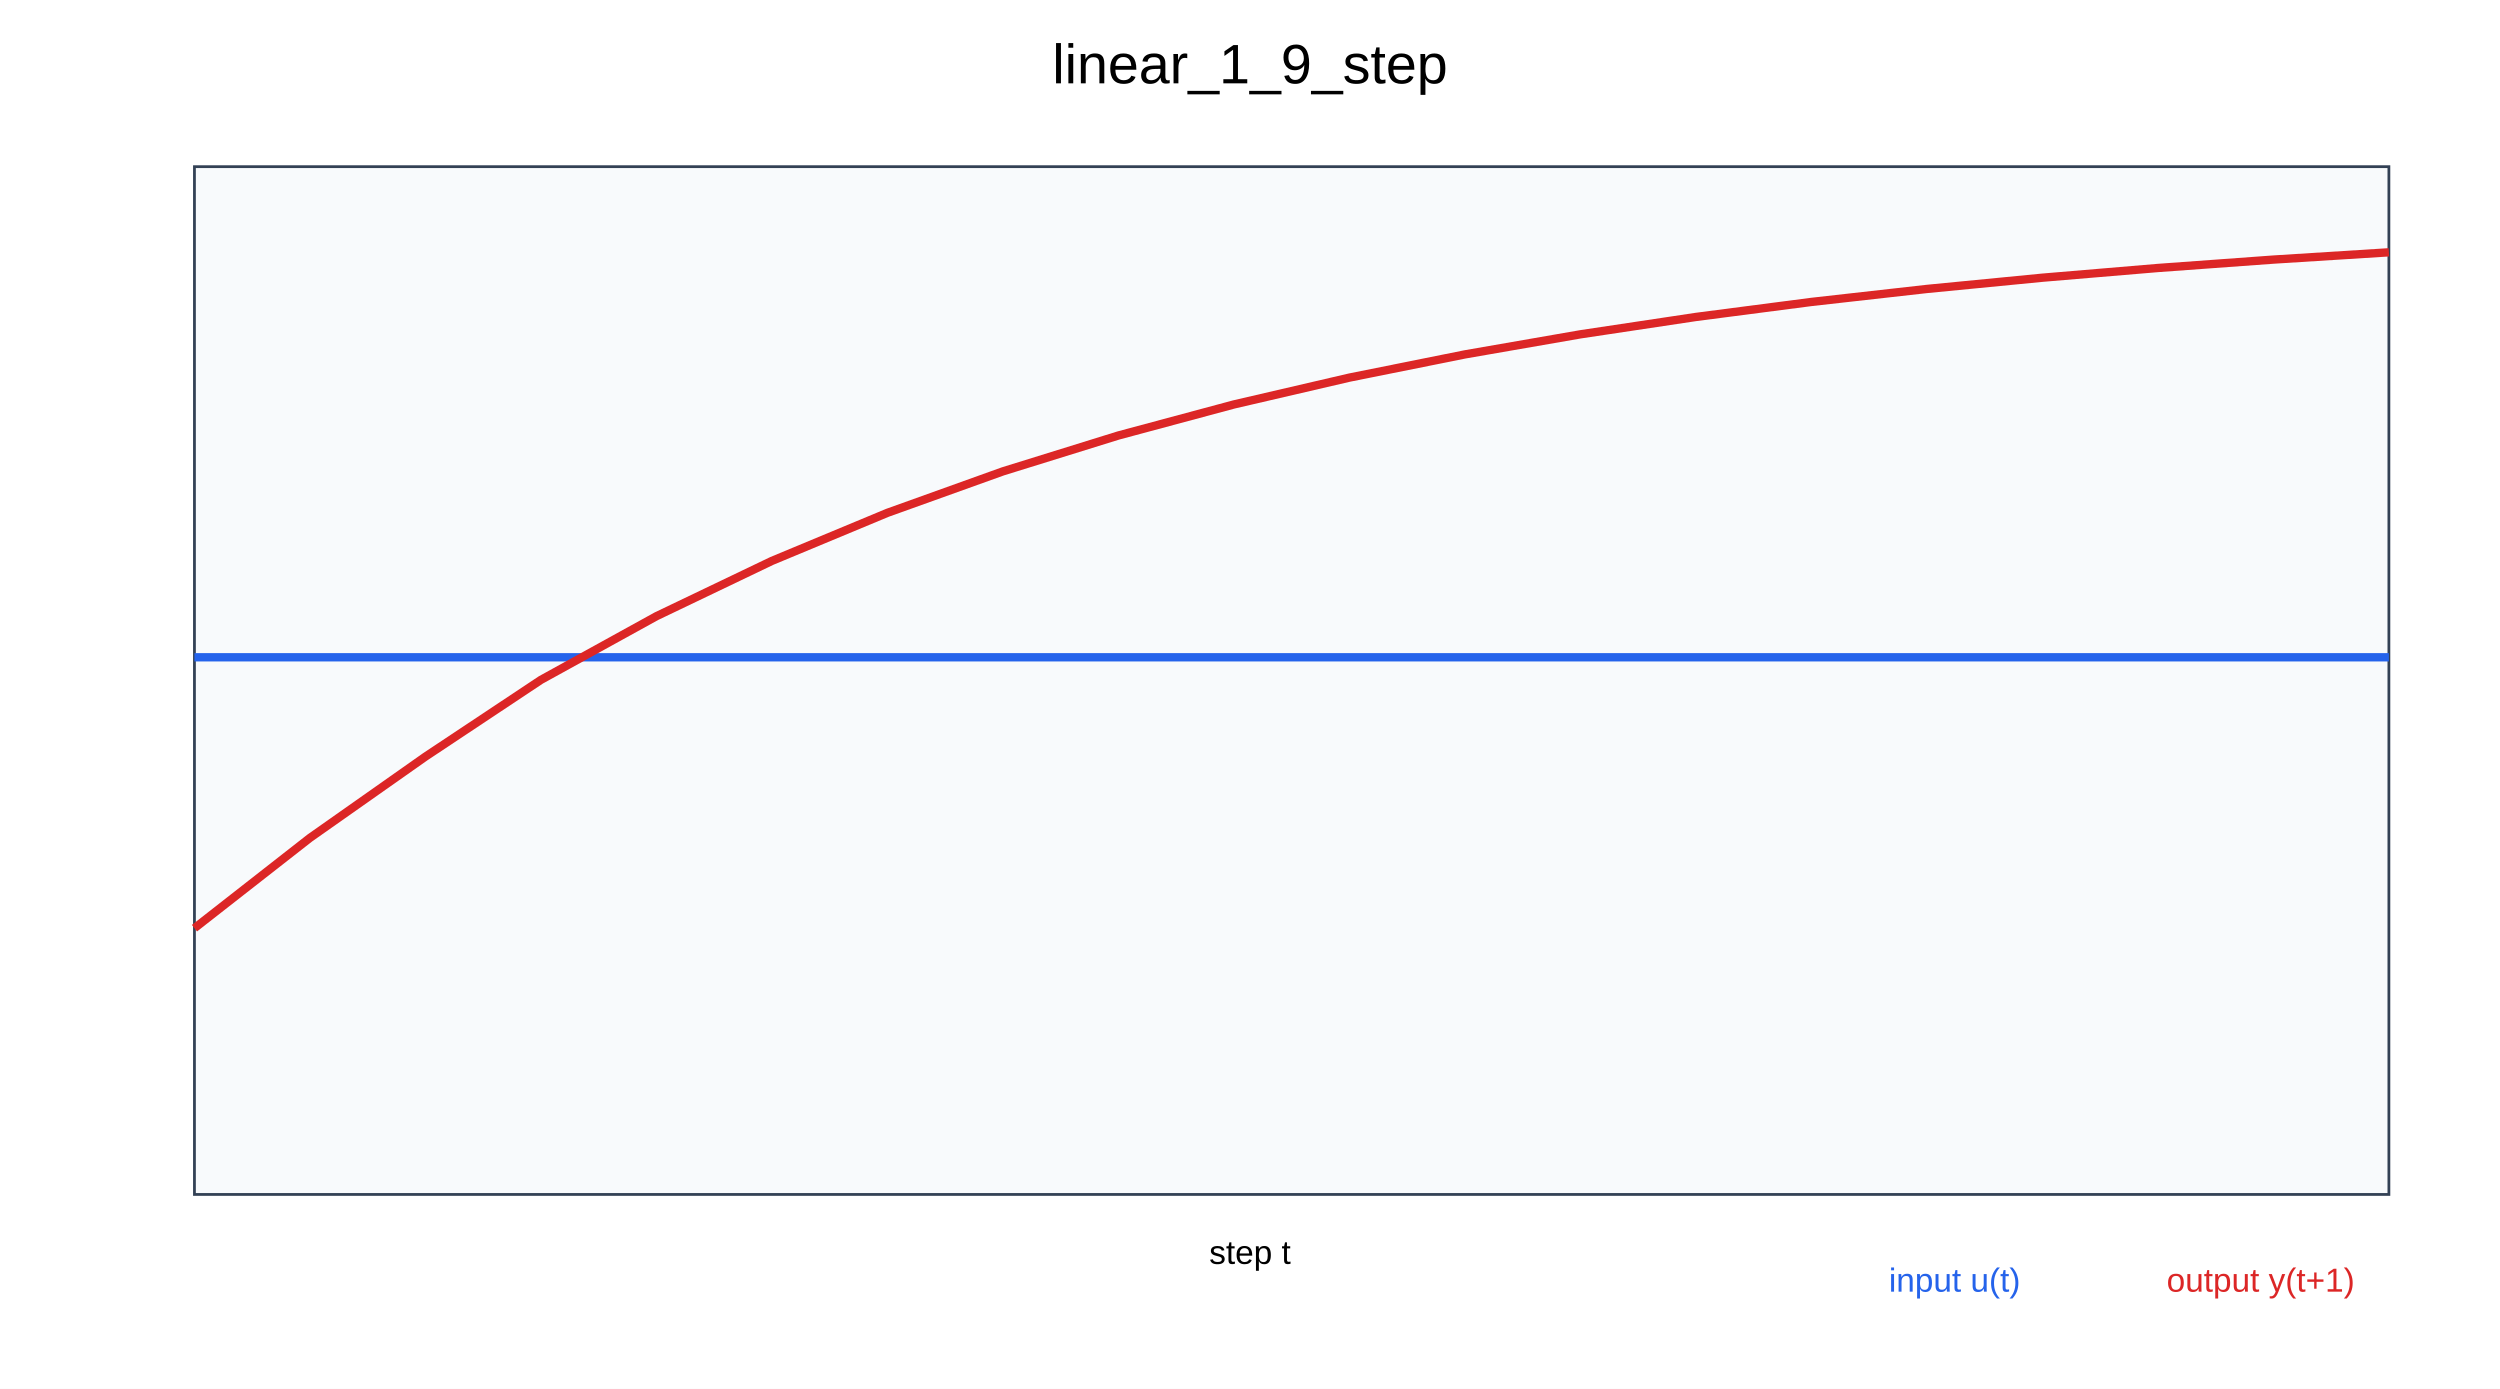
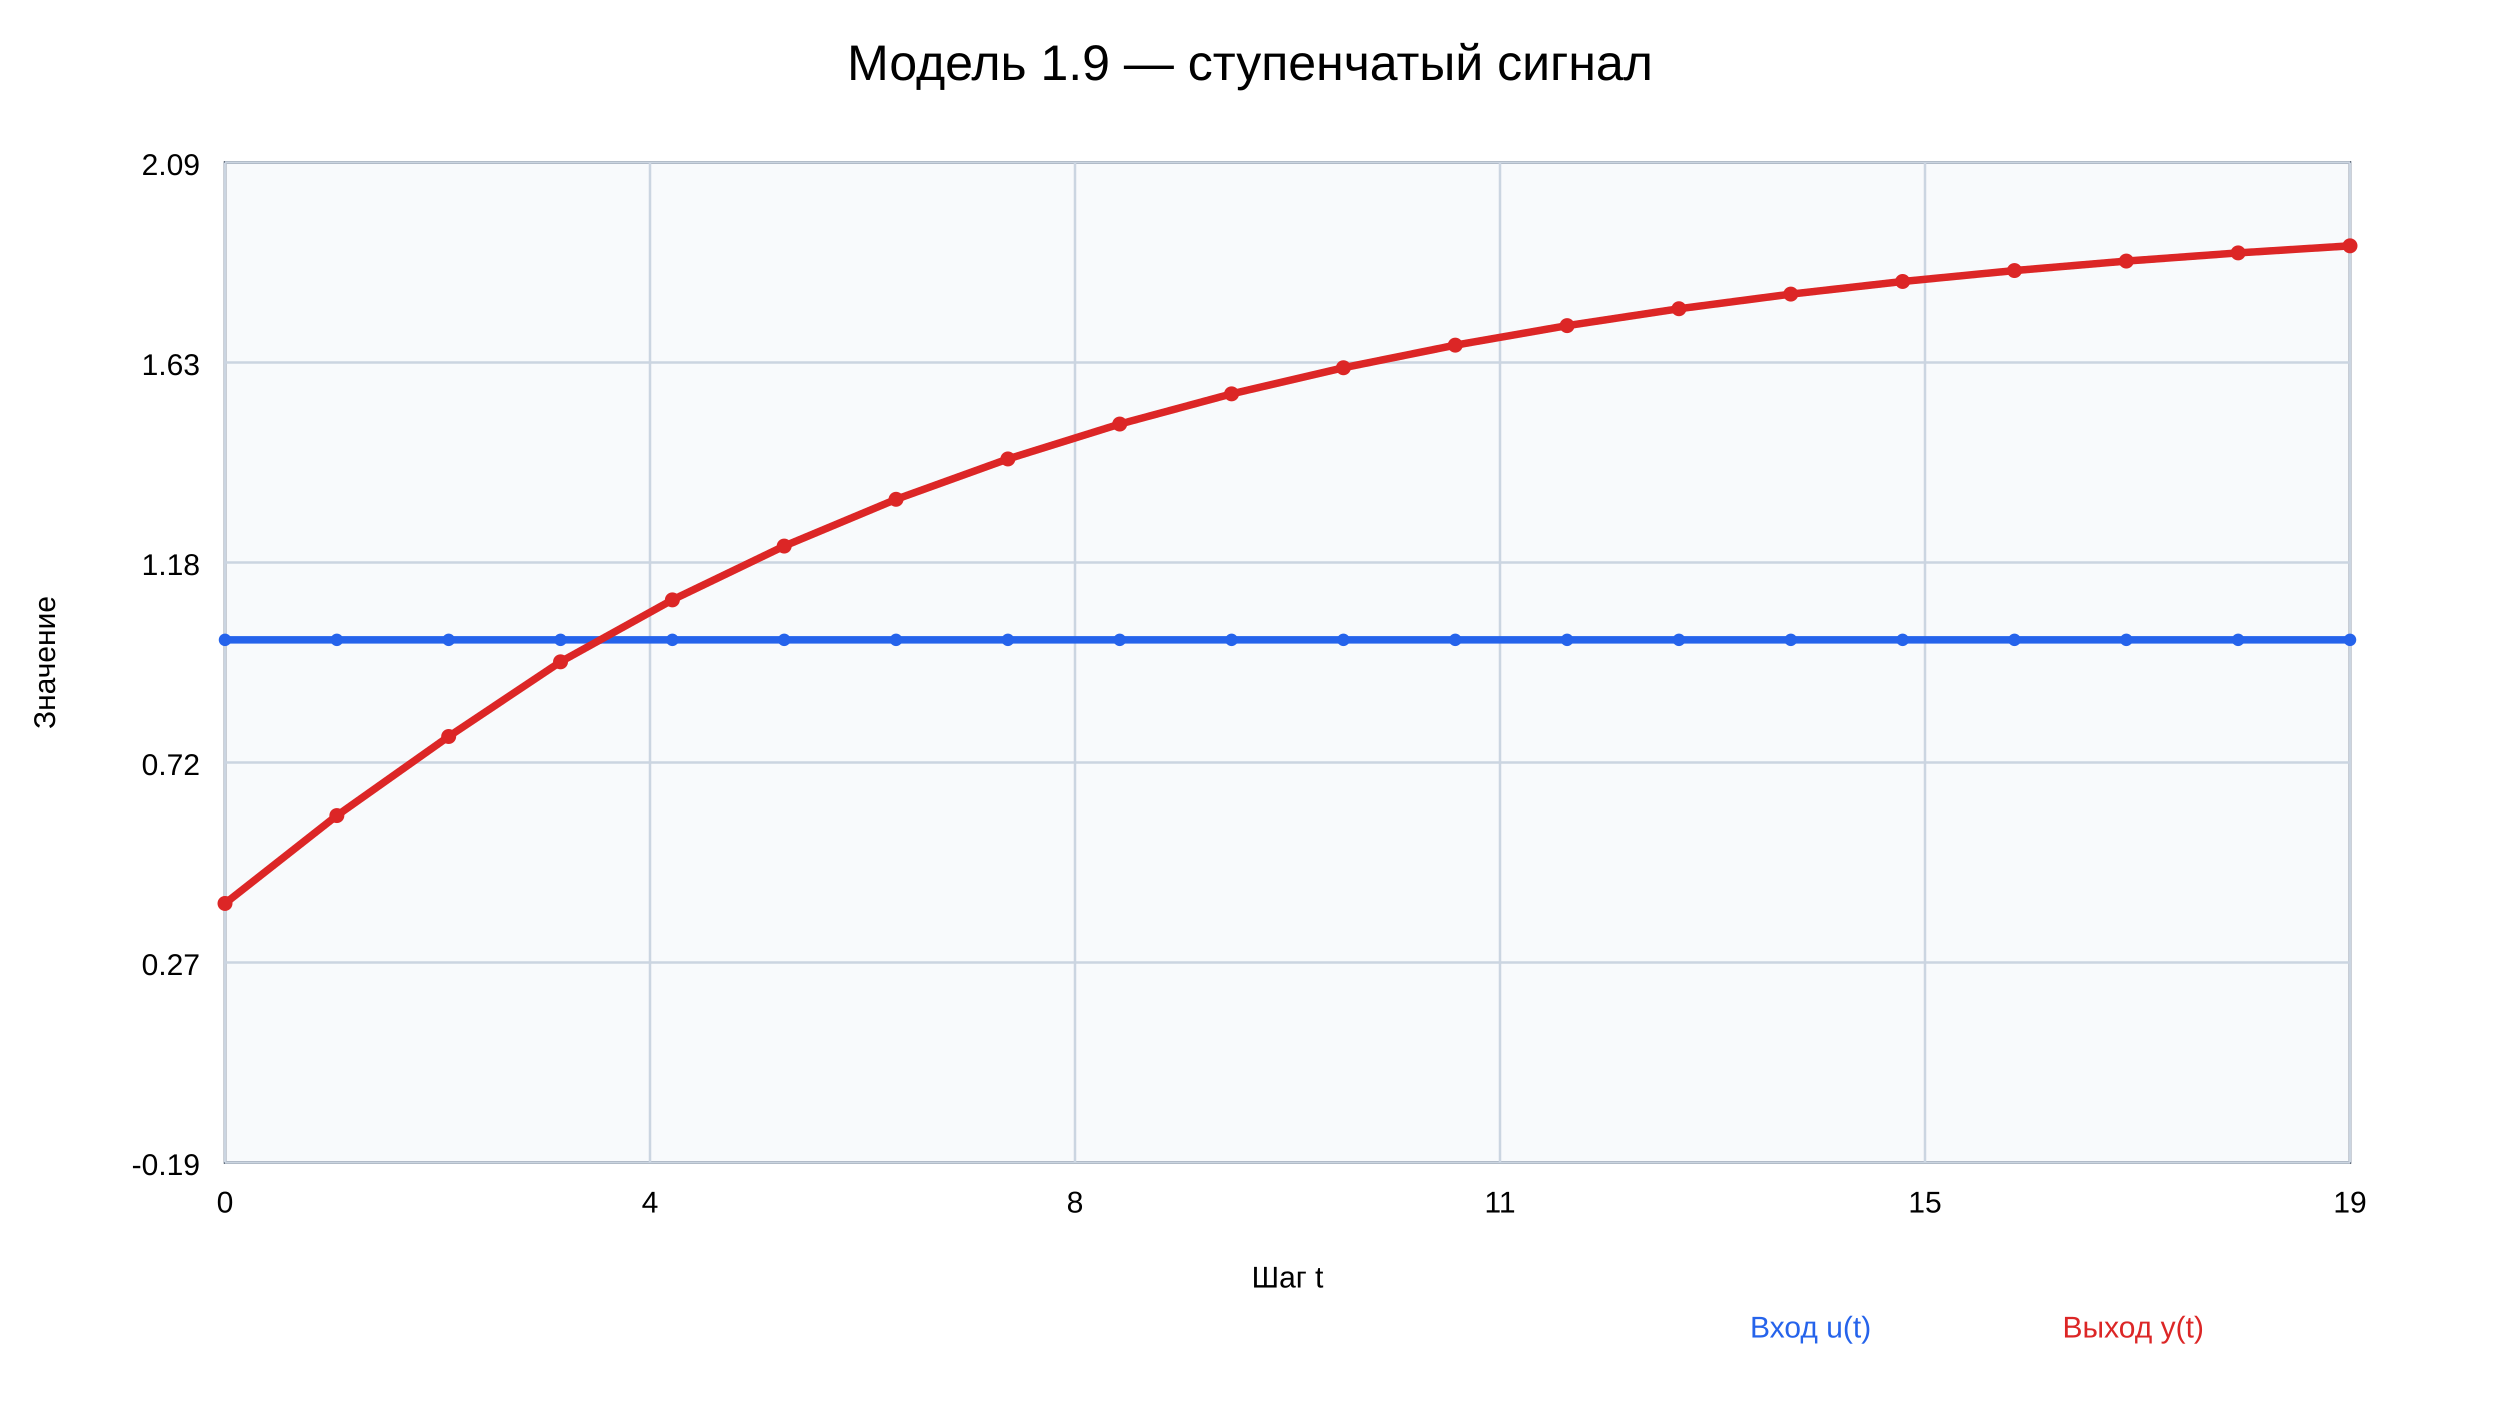
- <svg xmlns="http://www.w3.org/2000/svg" width="900" height="500">
-   <rect x="0" y="0" width="900" height="500" fill="white" />
-   <text x="450" y="30" text-anchor="middle" font-family="Arial" font-size="20">linear_1_9_step</text>
-   <rect x="70" y="60" width="790" height="370" fill="#f8fafc" stroke="#334155" />
-   <polyline fill="none" stroke="#2563eb" stroke-width="3" points="70,236.622 111.579,236.622 153.158,236.622 194.737,236.622 236.316,236.622 277.895,236.622 319.474,236.622 361.053,236.622 402.632,236.622 444.211,236.622 485.789,236.622 527.368,236.622 568.947,236.622 610.526,236.622 652.105,236.622 693.684,236.622 735.263,236.622 776.842,236.622 818.421,236.622 860,236.622 " />
-   <polyline fill="none" stroke="#dc2626" stroke-width="3" points="70,334.149 111.579,301.64 153.158,272.382 194.737,244.749 236.316,221.83 277.895,201.918 319.474,184.615 361.053,169.69 402.632,156.775 444.211,145.602 485.789,135.94 527.368,127.583 568.947,120.355 610.526,114.104 652.105,108.697 693.684,104.02 735.263,99.975 776.842,96.476 818.421,93.451 860,90.833 " />
-   <text x="680" y="465" fill="#2563eb" font-family="Arial">input u(t)</text>
-   <text x="780" y="465" fill="#dc2626" font-family="Arial">output y(t+1)</text>
-   <text x="450" y="455" text-anchor="middle" font-family="Arial">step t</text>
+ <svg xmlns="http://www.w3.org/2000/svg" width="1000" height="570">
+   <rect width="1000" height="570" fill="white" />
+   <text x="500" y="32" text-anchor="middle" font-family="Arial" font-size="20">Модель 1.9 — ступенчатый сигнал</text>
+   <rect x="90" y="65" width="850" height="400" fill="#f8fafc" stroke="#334155" />
+   <line x1="90" y1="65.00" x2="940" y2="65.00" stroke="#cbd5e1" stroke-width="1" />
+   <text x="80" y="70.00" text-anchor="end" font-family="Arial" font-size="12">2.09</text>
+   <line x1="90" y1="145.00" x2="940" y2="145.00" stroke="#cbd5e1" stroke-width="1" />
+   <text x="80" y="150.00" text-anchor="end" font-family="Arial" font-size="12">1.63</text>
+   <line x1="90" y1="225.00" x2="940" y2="225.00" stroke="#cbd5e1" stroke-width="1" />
+   <text x="80" y="230.00" text-anchor="end" font-family="Arial" font-size="12">1.18</text>
+   <line x1="90" y1="305.00" x2="940" y2="305.00" stroke="#cbd5e1" stroke-width="1" />
+   <text x="80" y="310.00" text-anchor="end" font-family="Arial" font-size="12">0.72</text>
+   <line x1="90" y1="385.00" x2="940" y2="385.00" stroke="#cbd5e1" stroke-width="1" />
+   <text x="80" y="390.00" text-anchor="end" font-family="Arial" font-size="12">0.27</text>
+   <line x1="90" y1="465.00" x2="940" y2="465.00" stroke="#cbd5e1" stroke-width="1" />
+   <text x="80" y="470.00" text-anchor="end" font-family="Arial" font-size="12">-0.19</text>
+   <line x1="90.00" y1="65" x2="90.00" y2="465" stroke="#cbd5e1" stroke-width="1" />
+   <text x="90.00" y="485" text-anchor="middle" font-family="Arial" font-size="12">0</text>
+   <line x1="260.00" y1="65" x2="260.00" y2="465" stroke="#cbd5e1" stroke-width="1" />
+   <text x="260.00" y="485" text-anchor="middle" font-family="Arial" font-size="12">4</text>
+   <line x1="430.00" y1="65" x2="430.00" y2="465" stroke="#cbd5e1" stroke-width="1" />
+   <text x="430.00" y="485" text-anchor="middle" font-family="Arial" font-size="12">8</text>
+   <line x1="600.00" y1="65" x2="600.00" y2="465" stroke="#cbd5e1" stroke-width="1" />
+   <text x="600.00" y="485" text-anchor="middle" font-family="Arial" font-size="12">11</text>
+   <line x1="770.00" y1="65" x2="770.00" y2="465" stroke="#cbd5e1" stroke-width="1" />
+   <text x="770.00" y="485" text-anchor="middle" font-family="Arial" font-size="12">15</text>
+   <line x1="940.00" y1="65" x2="940.00" y2="465" stroke="#cbd5e1" stroke-width="1" />
+   <text x="940.00" y="485" text-anchor="middle" font-family="Arial" font-size="12">19</text>
+   <polyline fill="none" stroke="#2563eb" stroke-width="3" points="90.00,255.94 134.74,255.94 179.47,255.94 224.21,255.94 268.95,255.94 313.68,255.94 358.42,255.94 403.16,255.94 447.89,255.94 492.63,255.94 537.37,255.94 582.11,255.94 626.84,255.94 671.58,255.94 716.32,255.94 761.05,255.94 805.79,255.94 850.53,255.94 895.26,255.94 940.00,255.94 " />
+   <polyline fill="none" stroke="#dc2626" stroke-width="3" points="90.00,361.38 134.74,326.23 179.47,294.60 224.21,264.73 268.95,239.95 313.68,218.43 358.42,199.72 403.16,183.58 447.89,169.62 492.63,157.54 537.37,147.10 582.11,138.06 626.84,130.25 671.58,123.49 716.32,117.64 761.05,112.59 805.79,108.22 850.53,104.43 895.26,101.16 940.00,98.33 " />
+   <circle cx="90.00" cy="255.94" r="2.5" fill="#2563eb" />
+   <circle cx="134.74" cy="255.94" r="2.5" fill="#2563eb" />
+   <circle cx="179.47" cy="255.94" r="2.5" fill="#2563eb" />
+   <circle cx="224.21" cy="255.94" r="2.5" fill="#2563eb" />
+   <circle cx="268.95" cy="255.94" r="2.5" fill="#2563eb" />
+   <circle cx="313.68" cy="255.94" r="2.5" fill="#2563eb" />
+   <circle cx="358.42" cy="255.94" r="2.5" fill="#2563eb" />
+   <circle cx="403.16" cy="255.94" r="2.5" fill="#2563eb" />
+   <circle cx="447.89" cy="255.94" r="2.5" fill="#2563eb" />
+   <circle cx="492.63" cy="255.94" r="2.5" fill="#2563eb" />
+   <circle cx="537.37" cy="255.94" r="2.5" fill="#2563eb" />
+   <circle cx="582.11" cy="255.94" r="2.5" fill="#2563eb" />
+   <circle cx="626.84" cy="255.94" r="2.5" fill="#2563eb" />
+   <circle cx="671.58" cy="255.94" r="2.5" fill="#2563eb" />
+   <circle cx="716.32" cy="255.94" r="2.5" fill="#2563eb" />
+   <circle cx="761.05" cy="255.94" r="2.5" fill="#2563eb" />
+   <circle cx="805.79" cy="255.94" r="2.5" fill="#2563eb" />
+   <circle cx="850.53" cy="255.94" r="2.5" fill="#2563eb" />
+   <circle cx="895.26" cy="255.94" r="2.5" fill="#2563eb" />
+   <circle cx="940.00" cy="255.94" r="2.5" fill="#2563eb" />
+   <circle cx="90.00" cy="361.38" r="3" fill="#dc2626" />
+   <circle cx="134.74" cy="326.23" r="3" fill="#dc2626" />
+   <circle cx="179.47" cy="294.60" r="3" fill="#dc2626" />
+   <circle cx="224.21" cy="264.73" r="3" fill="#dc2626" />
+   <circle cx="268.95" cy="239.95" r="3" fill="#dc2626" />
+   <circle cx="313.68" cy="218.43" r="3" fill="#dc2626" />
+   <circle cx="358.42" cy="199.72" r="3" fill="#dc2626" />
+   <circle cx="403.16" cy="183.58" r="3" fill="#dc2626" />
+   <circle cx="447.89" cy="169.62" r="3" fill="#dc2626" />
+   <circle cx="492.63" cy="157.54" r="3" fill="#dc2626" />
+   <circle cx="537.37" cy="147.10" r="3" fill="#dc2626" />
+   <circle cx="582.11" cy="138.06" r="3" fill="#dc2626" />
+   <circle cx="626.84" cy="130.25" r="3" fill="#dc2626" />
+   <circle cx="671.58" cy="123.49" r="3" fill="#dc2626" />
+   <circle cx="716.32" cy="117.64" r="3" fill="#dc2626" />
+   <circle cx="761.05" cy="112.59" r="3" fill="#dc2626" />
+   <circle cx="805.79" cy="108.22" r="3" fill="#dc2626" />
+   <circle cx="850.53" cy="104.43" r="3" fill="#dc2626" />
+   <circle cx="895.26" cy="101.16" r="3" fill="#dc2626" />
+   <circle cx="940.00" cy="98.33" r="3" fill="#dc2626" />
+   <text x="700" y="535" fill="#2563eb" font-family="Arial">Вход u(t)</text>
+   <text x="825" y="535" fill="#dc2626" font-family="Arial">Выход y(t)</text>
+   <text x="515" y="515" text-anchor="middle" font-family="Arial">Шаг t</text>
+   <text x="22" y="265" text-anchor="middle" font-family="Arial" transform="rotate(-90 22 265)">Значение</text>
</svg>
